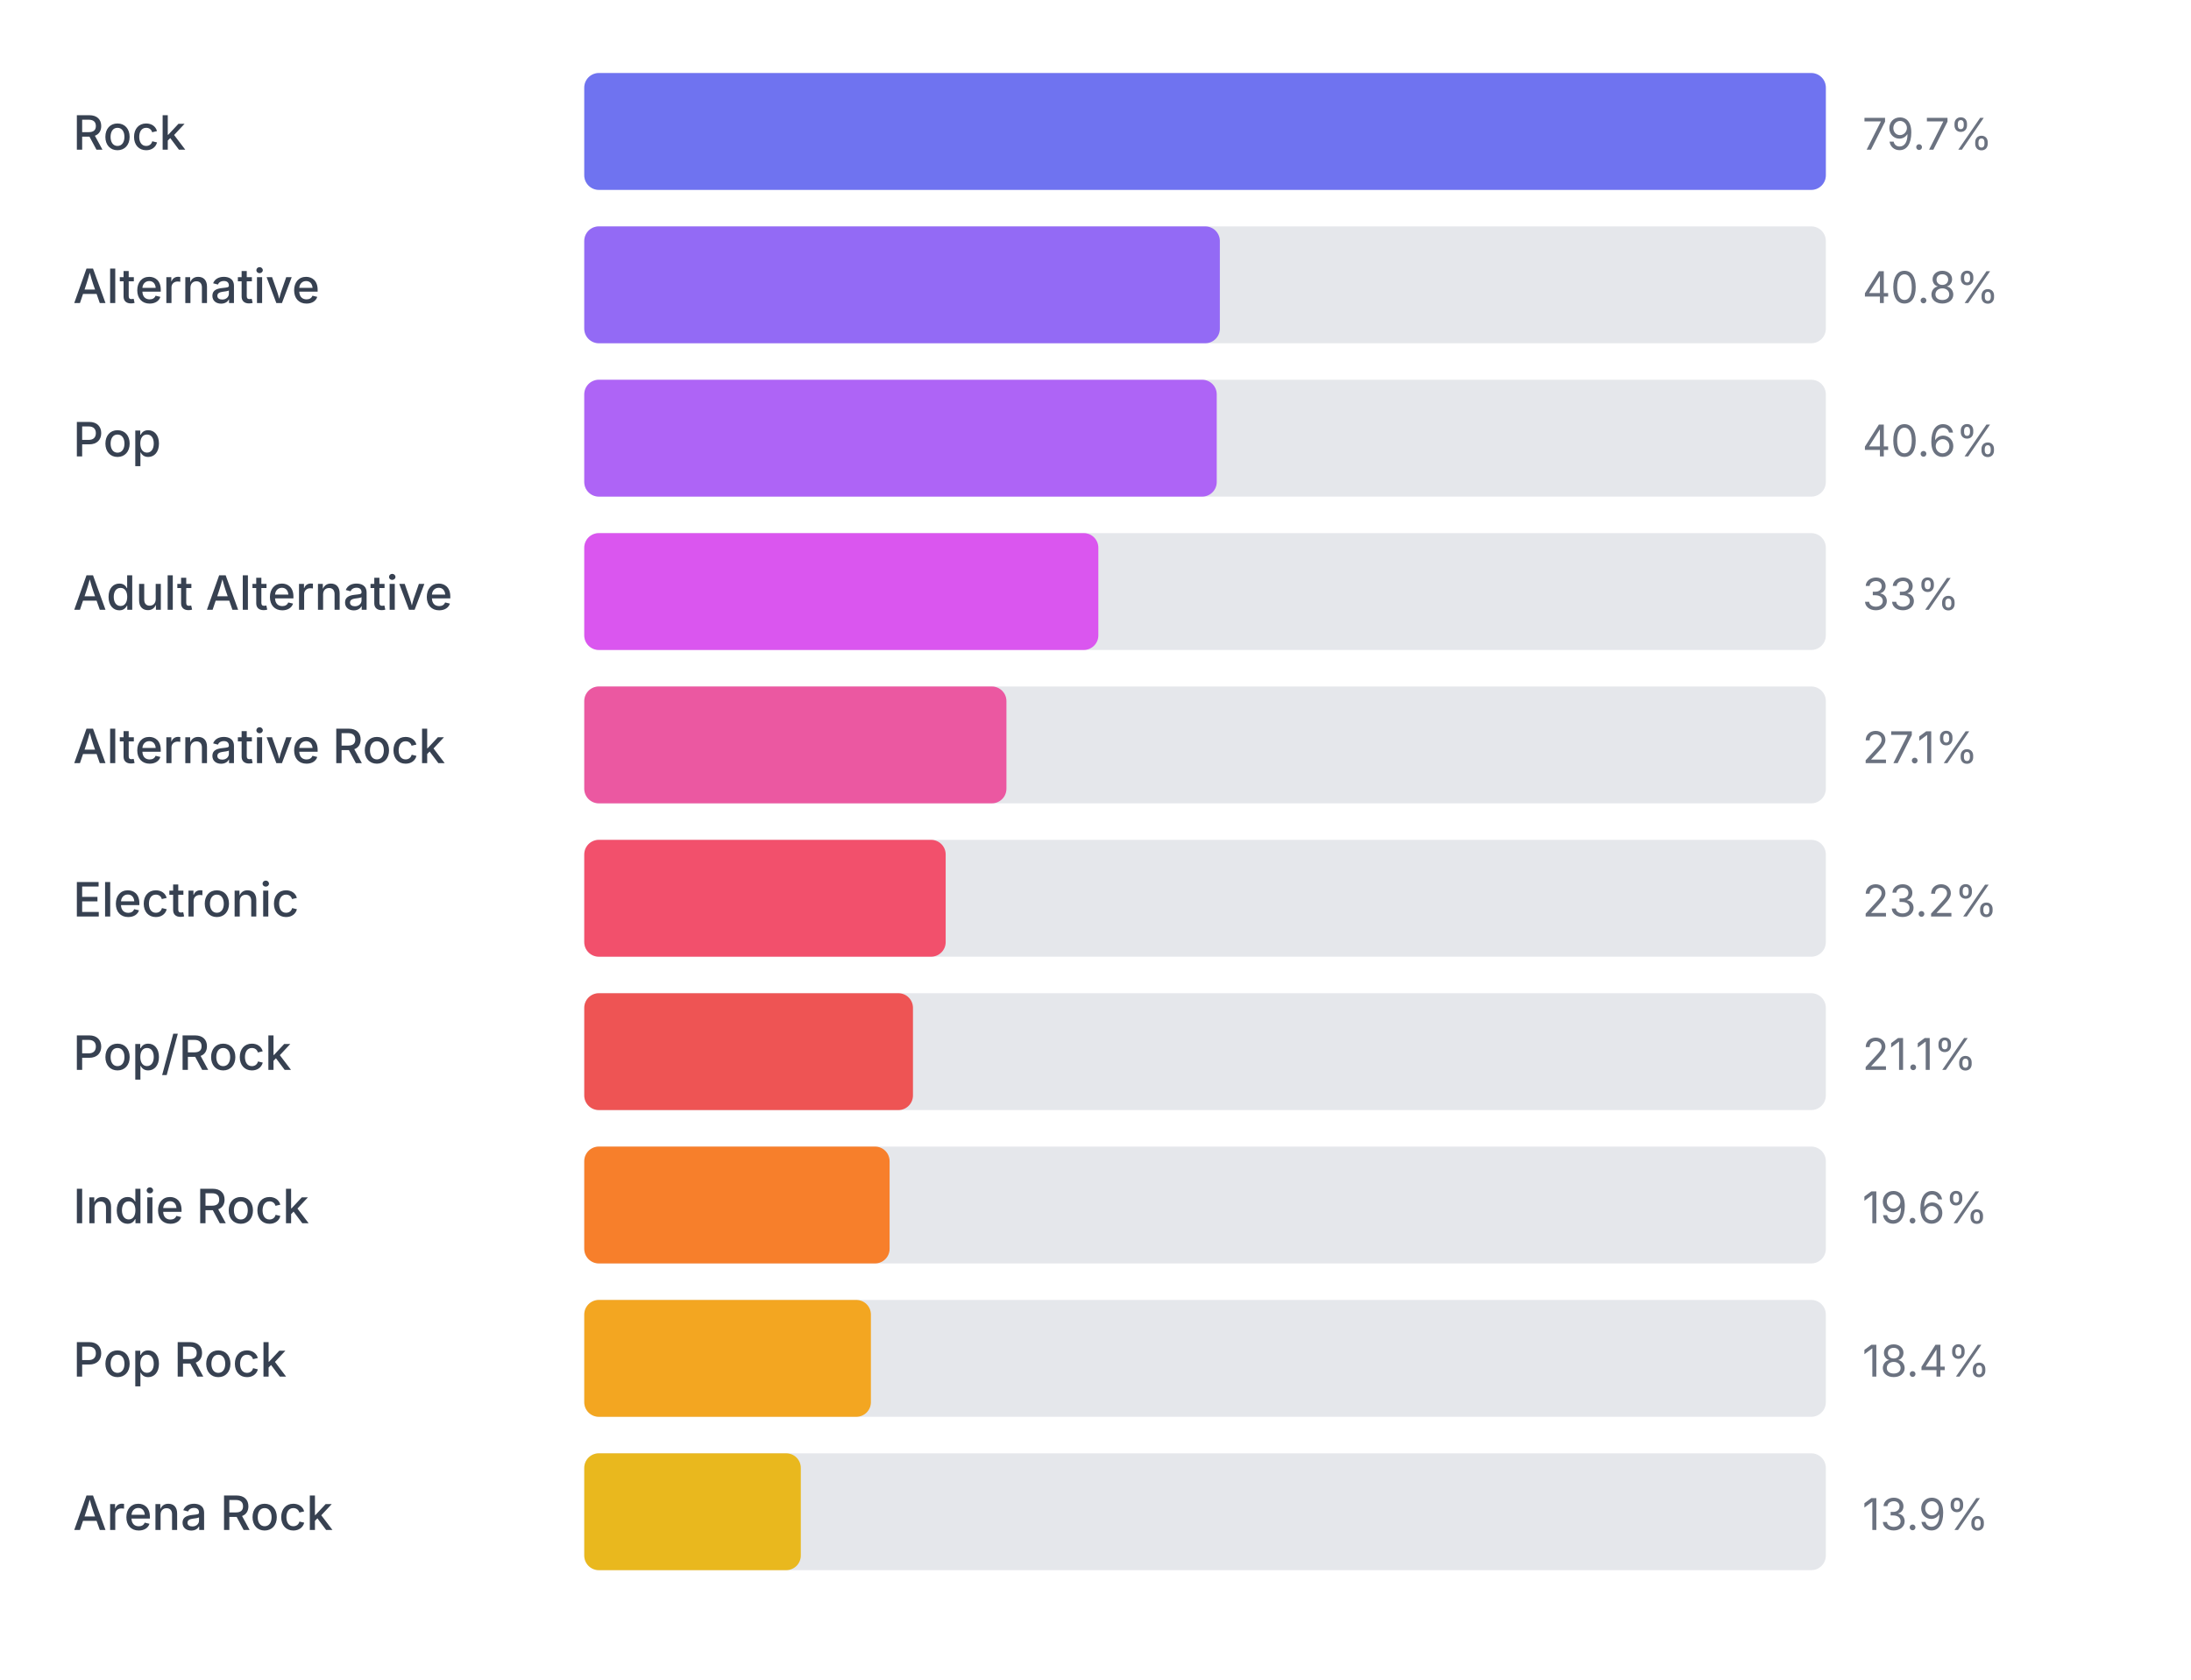
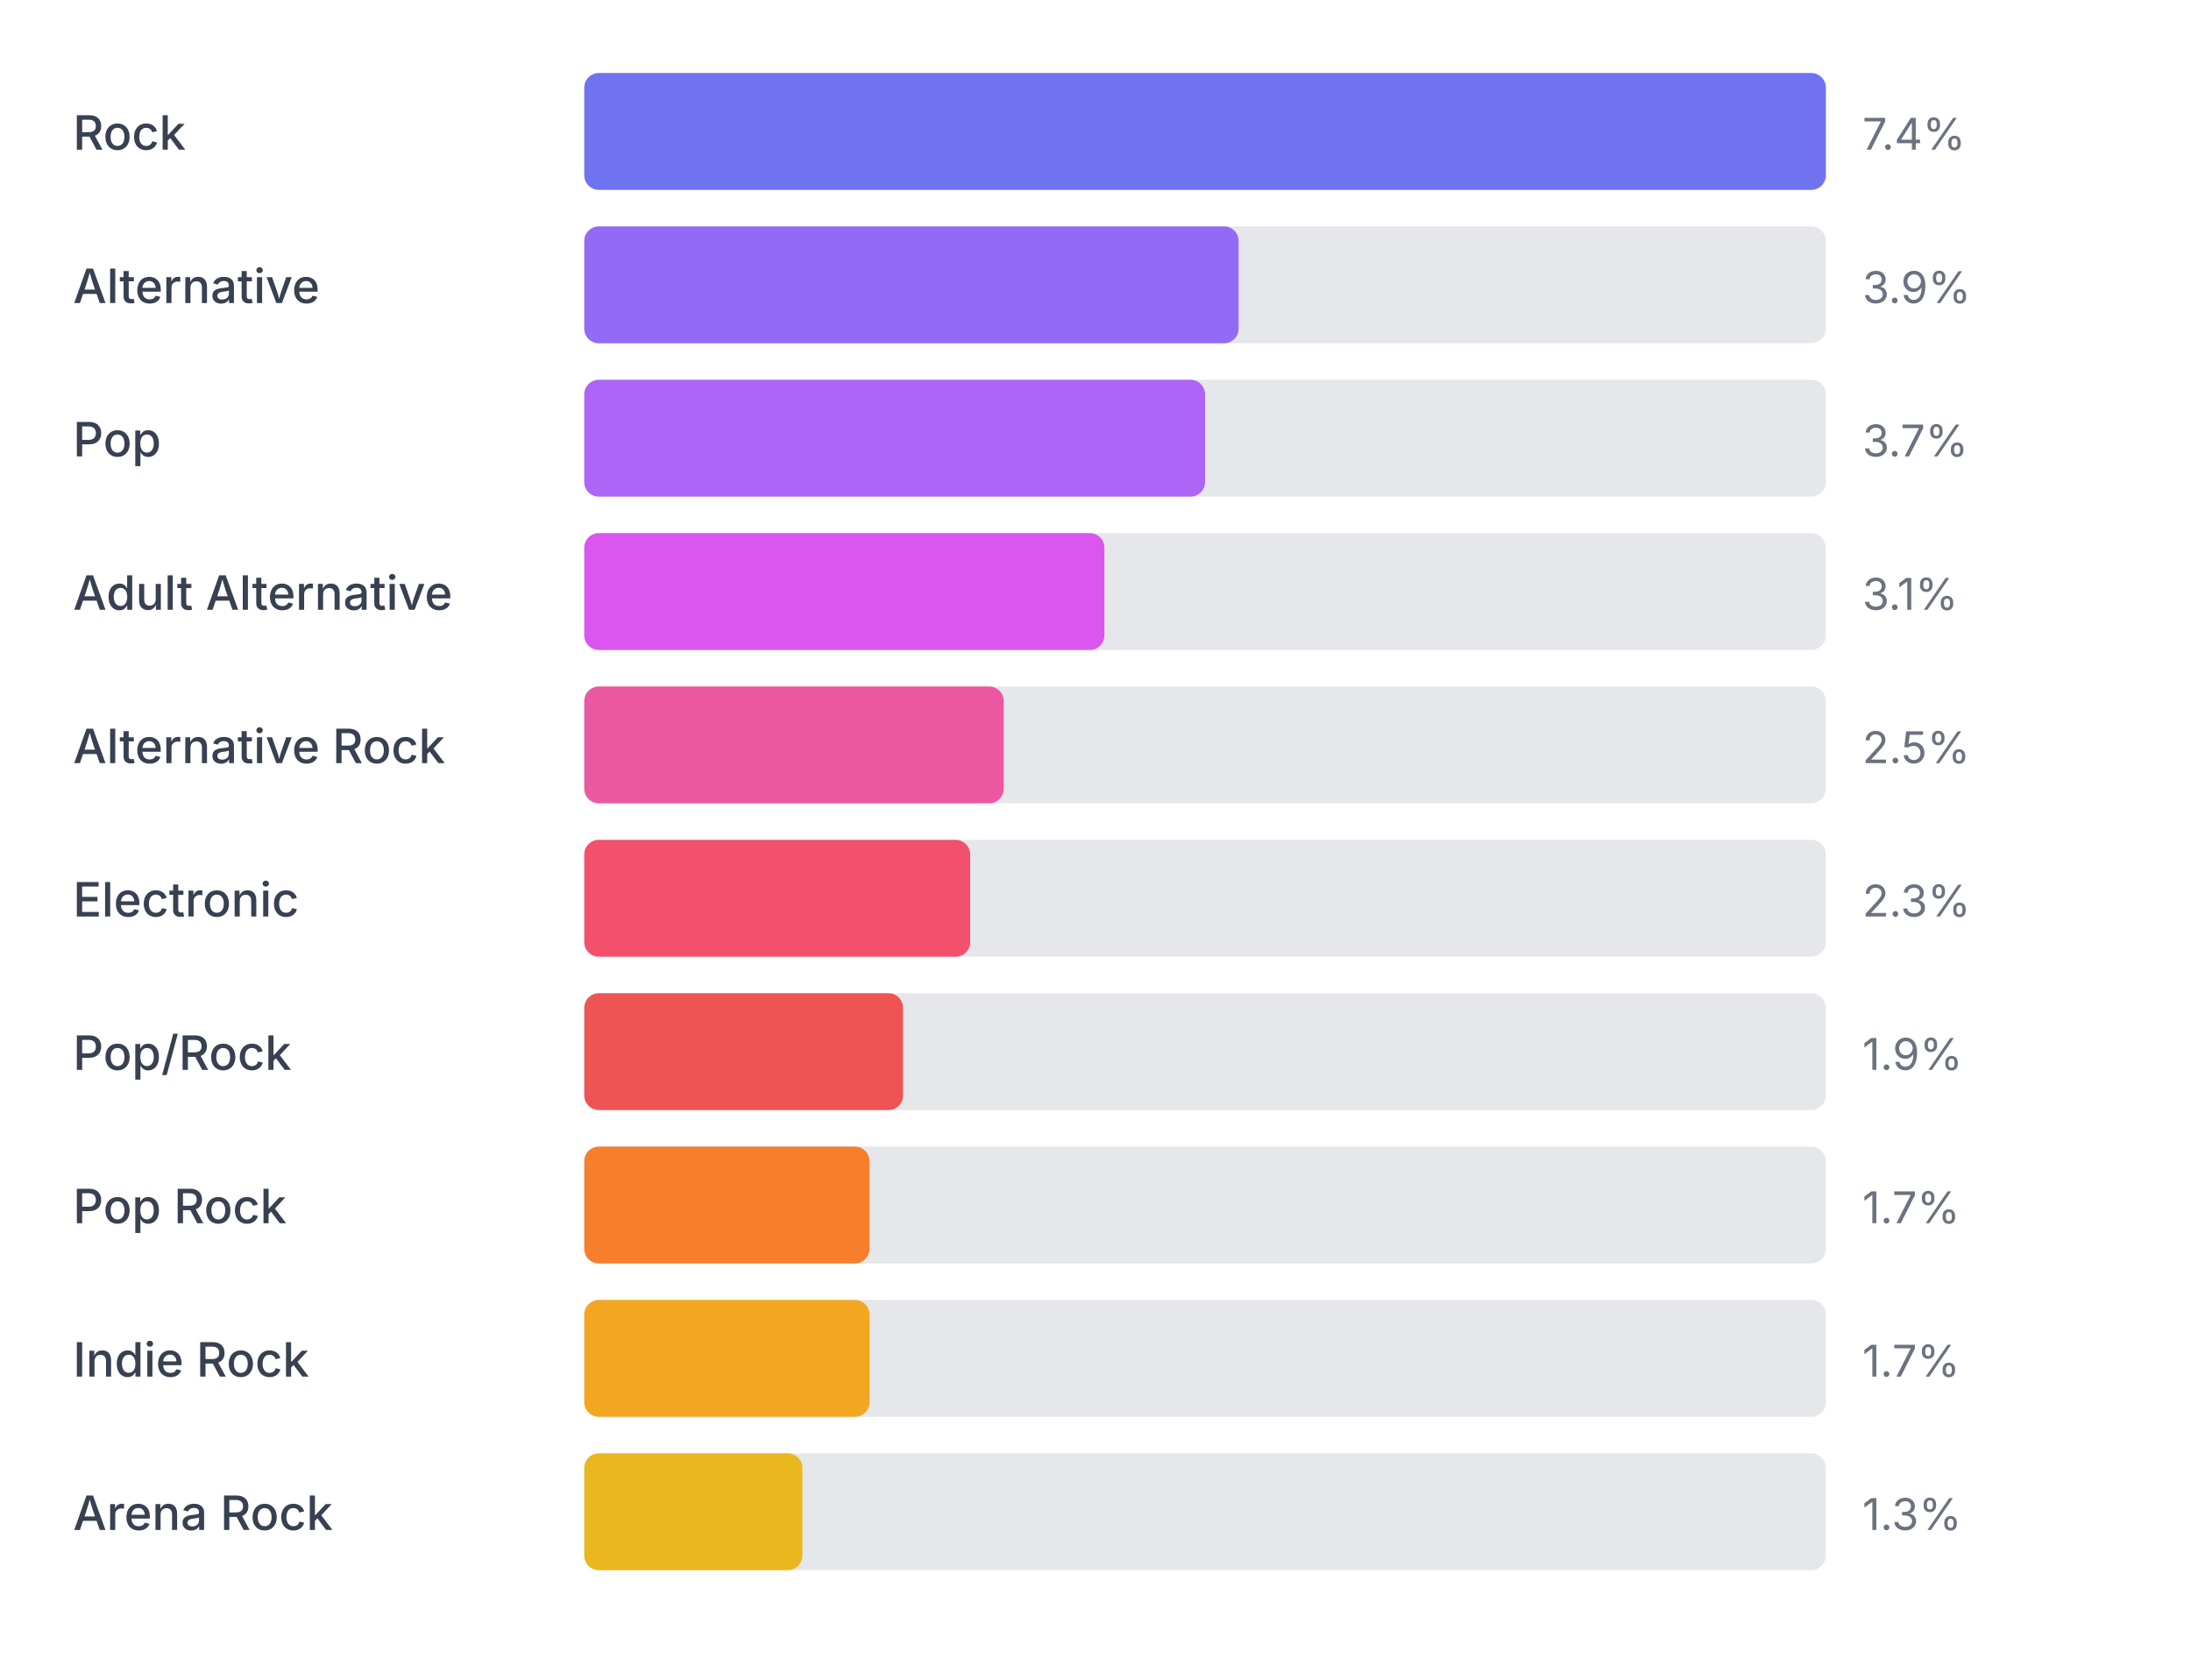
<svg xmlns="http://www.w3.org/2000/svg" viewBox="0 0 600 460" class="genre-chart">
  <style>
    .genre-chart text.label { fill: #374151; }
    .genre-chart text.value { fill: #6b7280; }
    .genre-chart rect.bar-bg { fill: #e5e7eb; }
    @media (prefers-color-scheme: dark) {
      .genre-chart text.label { fill: #e5e7eb; }
      .genre-chart text.value { fill: #9ca3af; }
      .genre-chart rect.bar-bg { fill: #374151; }
    }
    .dark .genre-chart text.label { fill: #e5e7eb; }
    .dark .genre-chart text.value { fill: #9ca3af; }
    .dark .genre-chart rect.bar-bg { fill: #374151; }
  </style>
  <text x="20" y="41" class="label" font-family="system-ui, -apple-system, sans-serif" font-size="13" font-weight="500">Rock</text>
  <rect class="bar-bg" x="160" y="20" width="340" height="32" rx="4" />
  <rect x="160" y="20" width="340" height="32" rx="4" fill="#6366f1" opacity="0.9">
    <animate attributeName="width" from="0" to="340" dur="0.5s" fill="freeze" calcMode="spline" keySplines="0.4 0 0.2 1" />
  </rect>
-   <text x="510" y="41" class="value" font-family="system-ui, -apple-system, sans-serif" font-size="12">79.7%</text>
+   <text x="510" y="41" class="value" font-family="system-ui, -apple-system, sans-serif" font-size="12">7.4%</text>
  <text x="20" y="83" class="label" font-family="system-ui, -apple-system, sans-serif" font-size="13" font-weight="500">Alternative</text>
  <rect class="bar-bg" x="160" y="62" width="340" height="32" rx="4" />
-   <rect x="160" y="62" width="174.053" height="32" rx="4" fill="#8b5cf6" opacity="0.9">
-     <animate attributeName="width" from="0" to="174.053" dur="0.5s" fill="freeze" calcMode="spline" keySplines="0.4 0 0.2 1" />
+   <rect x="160" y="62" width="179.189" height="32" rx="4" fill="#8b5cf6" opacity="0.9">
+     <animate attributeName="width" from="0" to="179.189" dur="0.5s" fill="freeze" calcMode="spline" keySplines="0.4 0 0.2 1" />
  </rect>
-   <text x="510" y="83" class="value" font-family="system-ui, -apple-system, sans-serif" font-size="12">40.8%</text>
+   <text x="510" y="83" class="value" font-family="system-ui, -apple-system, sans-serif" font-size="12">3.9%</text>
  <text x="20" y="125" class="label" font-family="system-ui, -apple-system, sans-serif" font-size="13" font-weight="500">Pop</text>
  <rect class="bar-bg" x="160" y="104" width="340" height="32" rx="4" />
-   <rect x="160" y="104" width="173.199" height="32" rx="4" fill="#a855f7" opacity="0.9">
-     <animate attributeName="width" from="0" to="173.199" dur="0.5s" fill="freeze" calcMode="spline" keySplines="0.4 0 0.2 1" />
+   <rect x="160" y="104" width="170" height="32" rx="4" fill="#a855f7" opacity="0.9">
+     <animate attributeName="width" from="0" to="170" dur="0.5s" fill="freeze" calcMode="spline" keySplines="0.4 0 0.2 1" />
  </rect>
-   <text x="510" y="125" class="value" font-family="system-ui, -apple-system, sans-serif" font-size="12">40.6%</text>
+   <text x="510" y="125" class="value" font-family="system-ui, -apple-system, sans-serif" font-size="12">3.7%</text>
  <text x="20" y="167" class="label" font-family="system-ui, -apple-system, sans-serif" font-size="13" font-weight="500">Adult Alternative</text>
  <rect class="bar-bg" x="160" y="146" width="340" height="32" rx="4" />
-   <rect x="160" y="146" width="140.778" height="32" rx="4" fill="#d946ef" opacity="0.9">
-     <animate attributeName="width" from="0" to="140.778" dur="0.5s" fill="freeze" calcMode="spline" keySplines="0.4 0 0.2 1" />
+   <rect x="160" y="146" width="142.432" height="32" rx="4" fill="#d946ef" opacity="0.9">
+     <animate attributeName="width" from="0" to="142.432" dur="0.5s" fill="freeze" calcMode="spline" keySplines="0.4 0 0.2 1" />
  </rect>
-   <text x="510" y="167" class="value" font-family="system-ui, -apple-system, sans-serif" font-size="12">33%</text>
+   <text x="510" y="167" class="value" font-family="system-ui, -apple-system, sans-serif" font-size="12">3.1%</text>
  <text x="20" y="209" class="label" font-family="system-ui, -apple-system, sans-serif" font-size="13" font-weight="500">Alternative Rock</text>
  <rect class="bar-bg" x="160" y="188" width="340" height="32" rx="4" />
-   <rect x="160" y="188" width="115.609" height="32" rx="4" fill="#ec4899" opacity="0.9">
-     <animate attributeName="width" from="0" to="115.609" dur="0.5s" fill="freeze" calcMode="spline" keySplines="0.4 0 0.2 1" />
+   <rect x="160" y="188" width="114.865" height="32" rx="4" fill="#ec4899" opacity="0.9">
+     <animate attributeName="width" from="0" to="114.865" dur="0.5s" fill="freeze" calcMode="spline" keySplines="0.4 0 0.2 1" />
  </rect>
-   <text x="510" y="209" class="value" font-family="system-ui, -apple-system, sans-serif" font-size="12">27.1%</text>
+   <text x="510" y="209" class="value" font-family="system-ui, -apple-system, sans-serif" font-size="12">2.5%</text>
  <text x="20" y="251" class="label" font-family="system-ui, -apple-system, sans-serif" font-size="13" font-weight="500">Electronic</text>
  <rect class="bar-bg" x="160" y="230" width="340" height="32" rx="4" />
-   <rect x="160" y="230" width="98.971" height="32" rx="4" fill="#f43f5e" opacity="0.9">
-     <animate attributeName="width" from="0" to="98.971" dur="0.5s" fill="freeze" calcMode="spline" keySplines="0.4 0 0.2 1" />
+   <rect x="160" y="230" width="105.676" height="32" rx="4" fill="#f43f5e" opacity="0.9">
+     <animate attributeName="width" from="0" to="105.676" dur="0.5s" fill="freeze" calcMode="spline" keySplines="0.4 0 0.2 1" />
  </rect>
-   <text x="510" y="251" class="value" font-family="system-ui, -apple-system, sans-serif" font-size="12">23.2%</text>
+   <text x="510" y="251" class="value" font-family="system-ui, -apple-system, sans-serif" font-size="12">2.3%</text>
  <text x="20" y="293" class="label" font-family="system-ui, -apple-system, sans-serif" font-size="13" font-weight="500">Pop/Rock</text>
  <rect class="bar-bg" x="160" y="272" width="340" height="32" rx="4" />
-   <rect x="160" y="272" width="90.013" height="32" rx="4" fill="#ef4444" opacity="0.9">
-     <animate attributeName="width" from="0" to="90.013" dur="0.5s" fill="freeze" calcMode="spline" keySplines="0.4 0 0.2 1" />
+   <rect x="160" y="272" width="87.297" height="32" rx="4" fill="#ef4444" opacity="0.9">
+     <animate attributeName="width" from="0" to="87.297" dur="0.5s" fill="freeze" calcMode="spline" keySplines="0.4 0 0.2 1" />
  </rect>
-   <text x="510" y="293" class="value" font-family="system-ui, -apple-system, sans-serif" font-size="12">21.1%</text>
-   <text x="20" y="335" class="label" font-family="system-ui, -apple-system, sans-serif" font-size="13" font-weight="500">Indie Rock</text>
+   <text x="510" y="293" class="value" font-family="system-ui, -apple-system, sans-serif" font-size="12">1.9%</text>
+   <text x="20" y="335" class="label" font-family="system-ui, -apple-system, sans-serif" font-size="13" font-weight="500">Pop Rock</text>
  <rect class="bar-bg" x="160" y="314" width="340" height="32" rx="4" />
-   <rect x="160" y="314" width="83.614" height="32" rx="4" fill="#f97316" opacity="0.9">
-     <animate attributeName="width" from="0" to="83.614" dur="0.5s" fill="freeze" calcMode="spline" keySplines="0.4 0 0.2 1" />
+   <rect x="160" y="314" width="78.108" height="32" rx="4" fill="#f97316" opacity="0.9">
+     <animate attributeName="width" from="0" to="78.108" dur="0.5s" fill="freeze" calcMode="spline" keySplines="0.4 0 0.2 1" />
  </rect>
-   <text x="510" y="335" class="value" font-family="system-ui, -apple-system, sans-serif" font-size="12">19.6%</text>
-   <text x="20" y="377" class="label" font-family="system-ui, -apple-system, sans-serif" font-size="13" font-weight="500">Pop Rock</text>
+   <text x="510" y="335" class="value" font-family="system-ui, -apple-system, sans-serif" font-size="12">1.7%</text>
+   <text x="20" y="377" class="label" font-family="system-ui, -apple-system, sans-serif" font-size="13" font-weight="500">Indie Rock</text>
  <rect class="bar-bg" x="160" y="356" width="340" height="32" rx="4" />
-   <rect x="160" y="356" width="78.494" height="32" rx="4" fill="#f59e0b" opacity="0.9">
-     <animate attributeName="width" from="0" to="78.494" dur="0.5s" fill="freeze" calcMode="spline" keySplines="0.4 0 0.2 1" />
+   <rect x="160" y="356" width="78.108" height="32" rx="4" fill="#f59e0b" opacity="0.9">
+     <animate attributeName="width" from="0" to="78.108" dur="0.5s" fill="freeze" calcMode="spline" keySplines="0.4 0 0.2 1" />
  </rect>
-   <text x="510" y="377" class="value" font-family="system-ui, -apple-system, sans-serif" font-size="12">18.4%</text>
+   <text x="510" y="377" class="value" font-family="system-ui, -apple-system, sans-serif" font-size="12">1.7%</text>
  <text x="20" y="419" class="label" font-family="system-ui, -apple-system, sans-serif" font-size="13" font-weight="500">Arena Rock</text>
  <rect class="bar-bg" x="160" y="398" width="340" height="32" rx="4" />
-   <rect x="160" y="398" width="59.297" height="32" rx="4" fill="#eab308" opacity="0.9">
-     <animate attributeName="width" from="0" to="59.297" dur="0.5s" fill="freeze" calcMode="spline" keySplines="0.4 0 0.2 1" />
+   <rect x="160" y="398" width="59.73" height="32" rx="4" fill="#eab308" opacity="0.9">
+     <animate attributeName="width" from="0" to="59.73" dur="0.5s" fill="freeze" calcMode="spline" keySplines="0.4 0 0.2 1" />
  </rect>
-   <text x="510" y="419" class="value" font-family="system-ui, -apple-system, sans-serif" font-size="12">13.9%</text>
+   <text x="510" y="419" class="value" font-family="system-ui, -apple-system, sans-serif" font-size="12">1.3%</text>
</svg>
